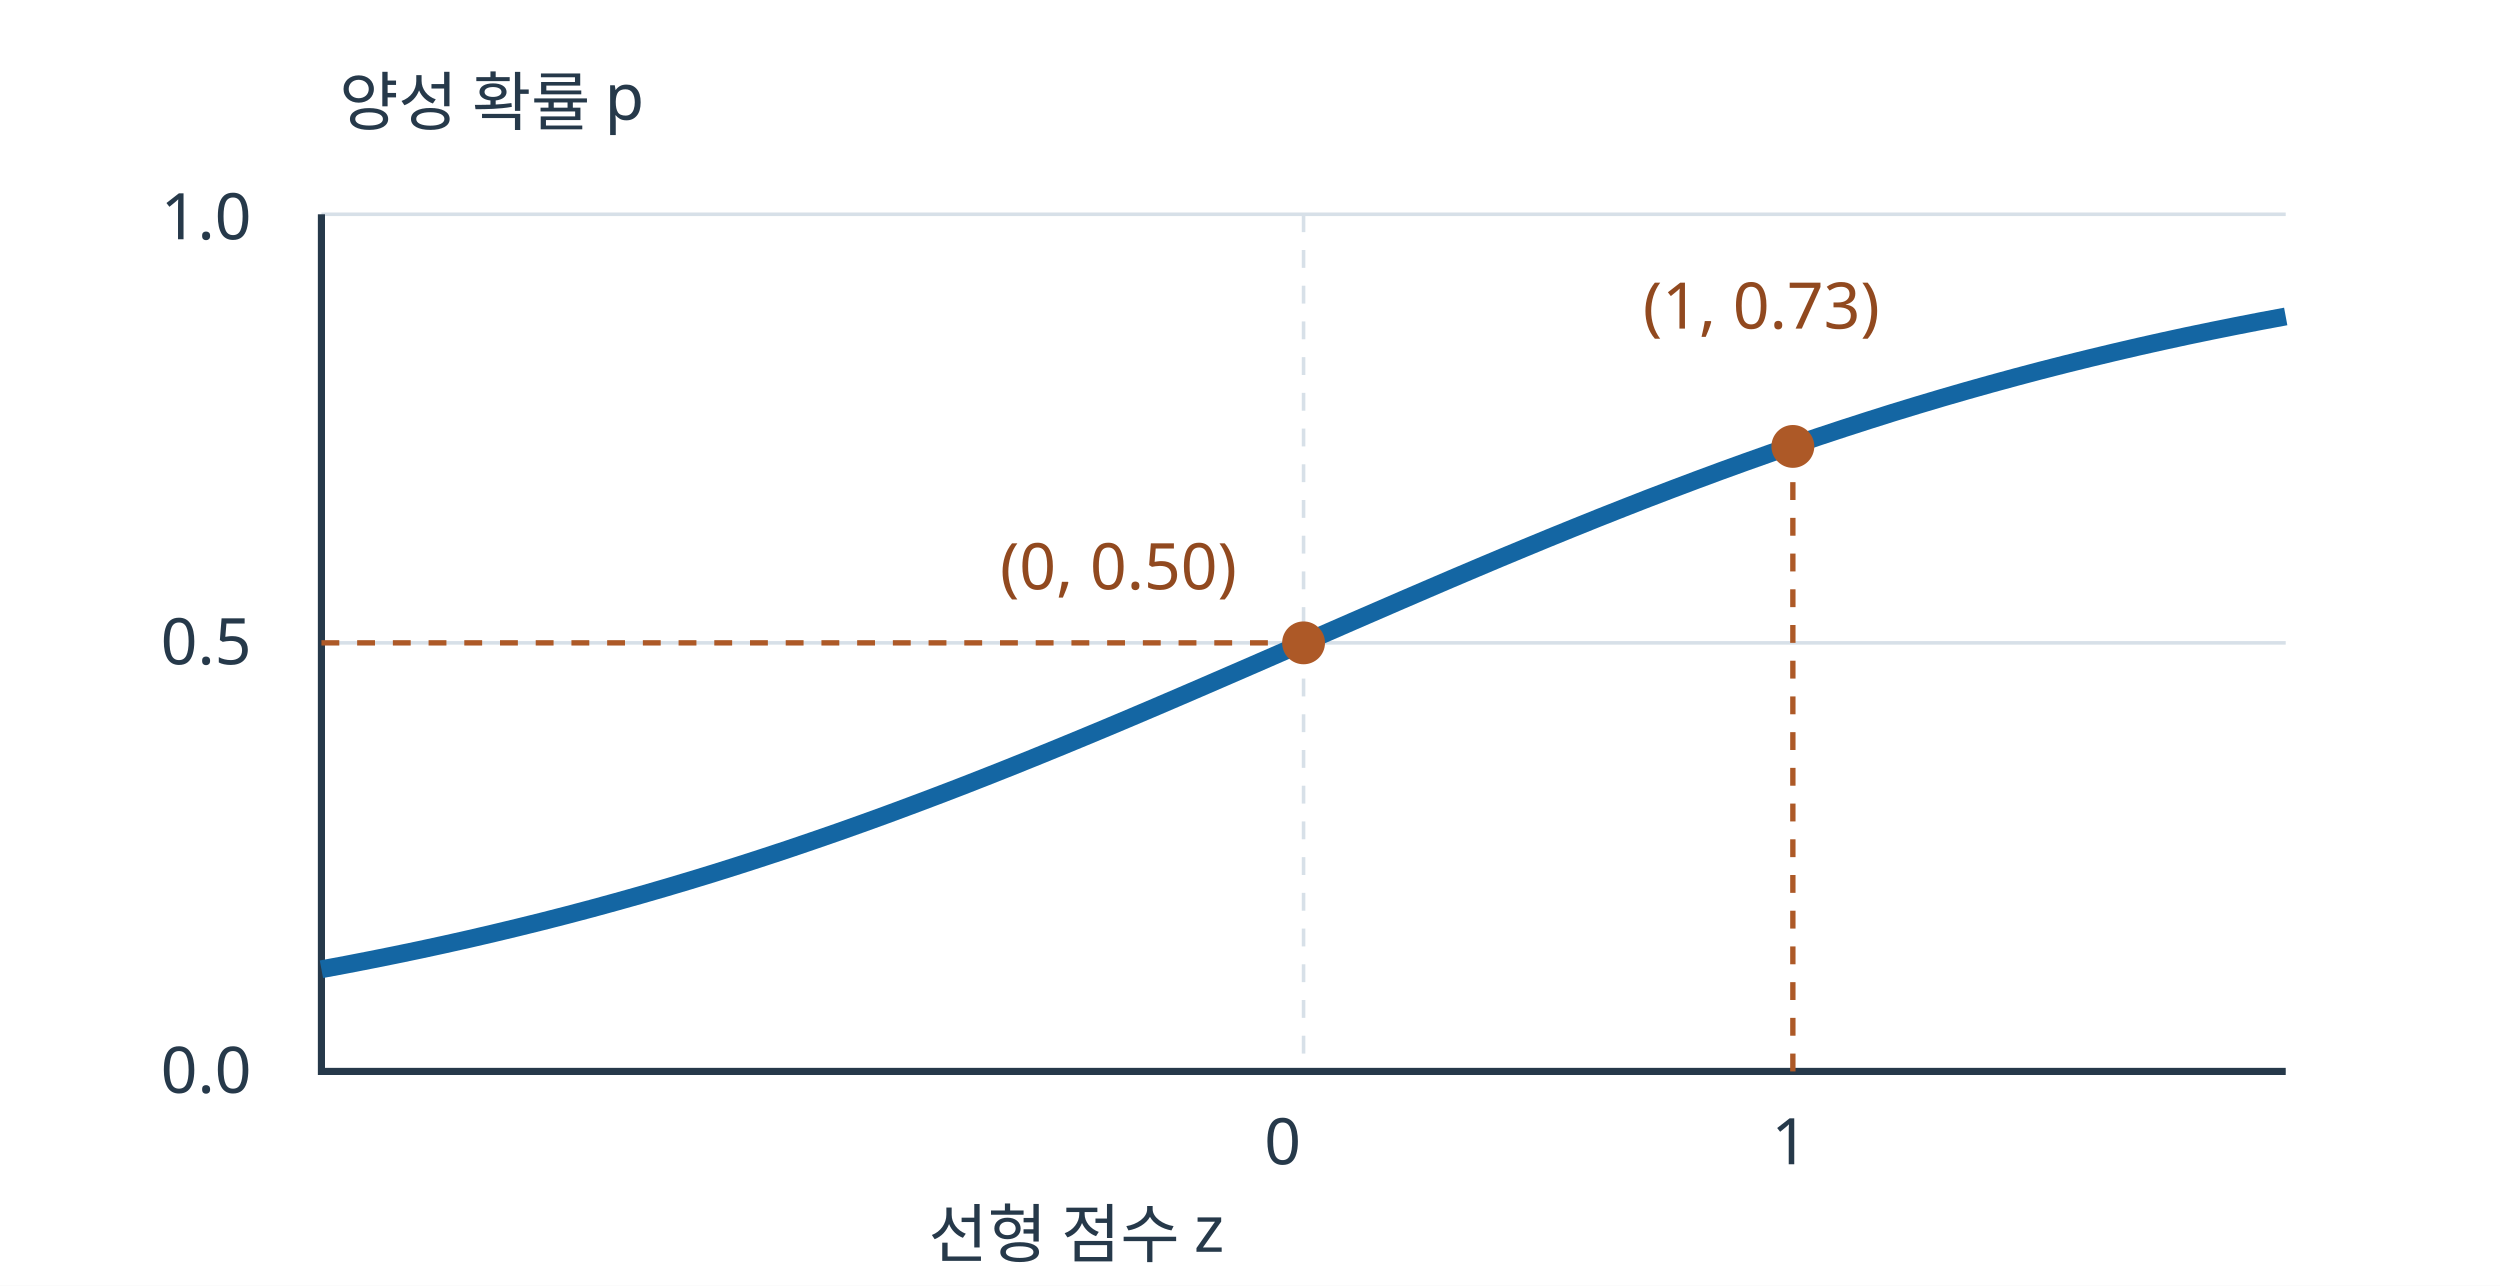
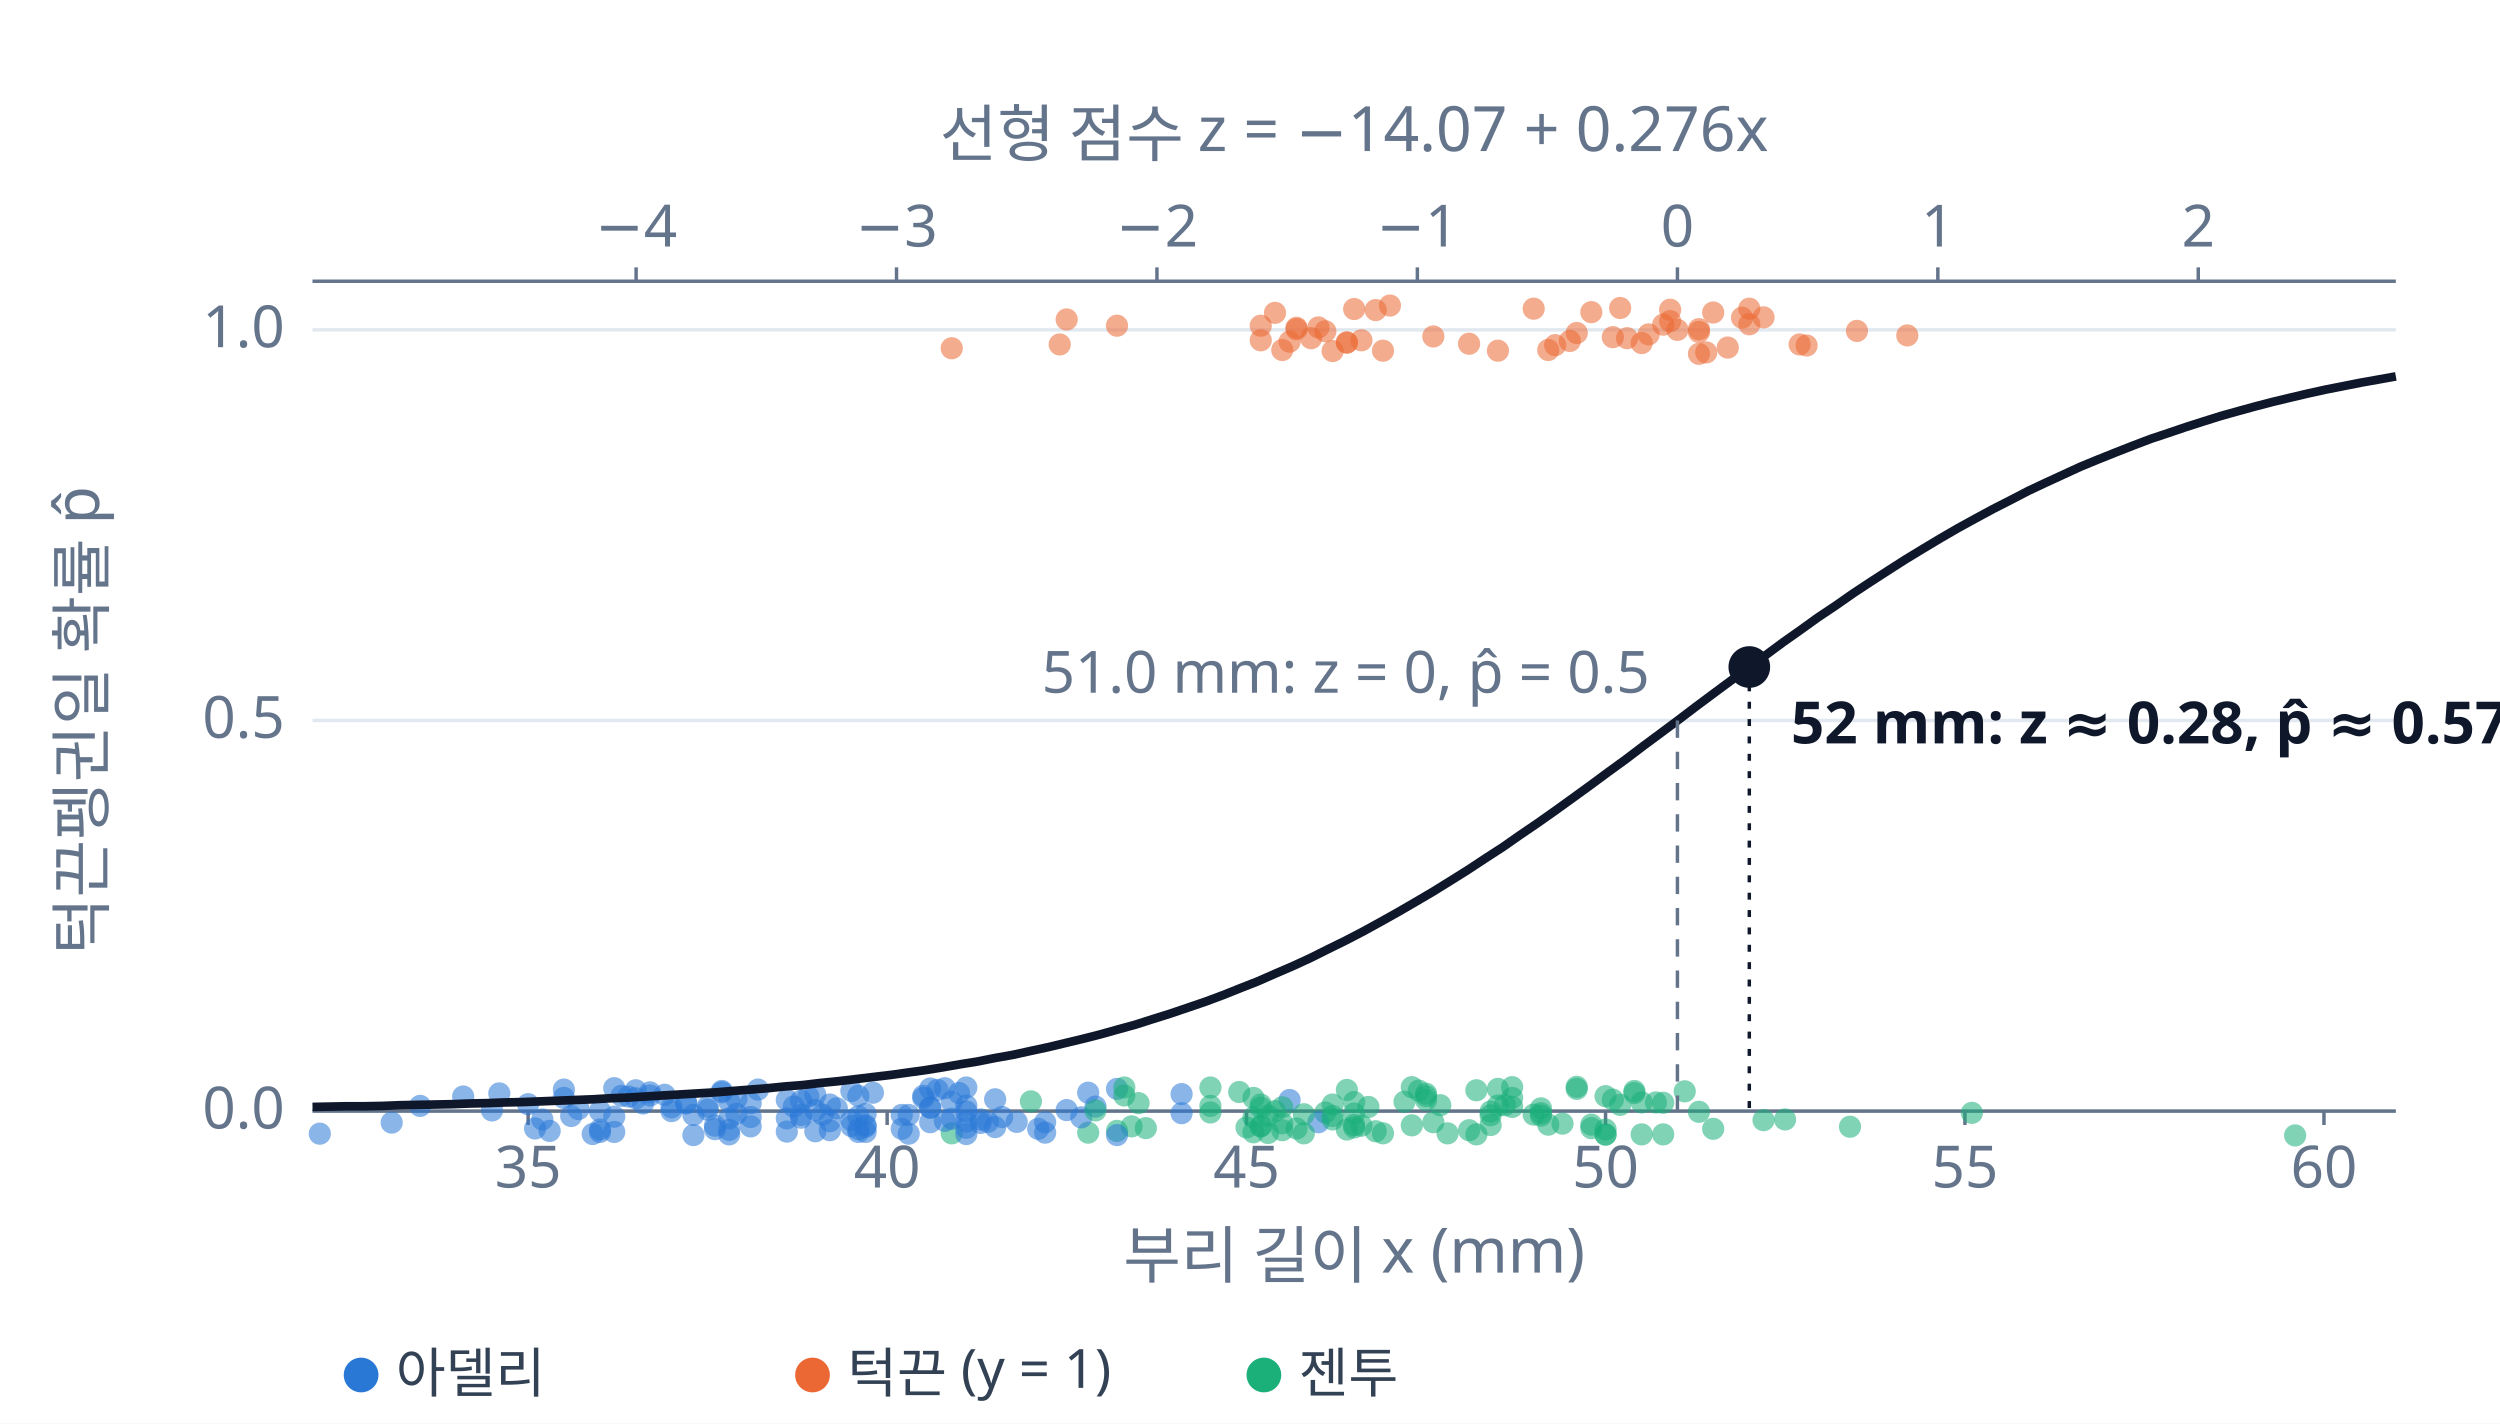
- <svg xmlns="http://www.w3.org/2000/svg" viewBox="0 0 700 360" role="img" aria-labelledby="title desc">
-   <rect width="700" height="360" fill="#fff" />
-   <g stroke="#d7e0e8" stroke-width="1">
-     <path d="M90 60H640M90 180H640M90 300H640" />
-     <path d="M365 60V300" stroke-dasharray="5 5" />
-   </g>
-   <path d="M90 60V300H640" fill="none" stroke="#26394a" stroke-width="2" />
-   <polyline points="90.00,271.39 96.88,270.11 103.75,268.77 110.63,267.39 117.50,265.96 124.38,264.47 131.25,262.93 138.13,261.33 145.00,259.68 151.88,257.98 158.75,256.22 165.63,254.40 172.50,252.52 179.38,250.59 186.25,248.60 193.13,246.55 200.00,244.45 206.88,242.28 213.75,240.06 220.63,237.79 227.50,235.45 234.38,233.07 241.25,230.63 248.13,228.14 255.00,225.59 261.88,223.00 268.75,220.37 275.63,217.68 282.50,214.96 289.38,212.19 296.25,209.39 303.13,206.55 310.00,203.69 316.88,200.79 323.75,197.87 330.63,194.92 337.50,191.96 344.38,188.98 351.25,186.00 358.13,183.00 365.00,180.00 371.88,177.00 378.75,174.00 385.63,171.02 392.50,168.04 399.38,165.08 406.25,162.13 413.13,159.21 420.00,156.31 426.88,153.45 433.75,150.61 440.63,147.81 447.50,145.04 454.38,142.32 461.25,139.63 468.13,137.00 475.00,134.41 481.88,131.86 488.75,129.37 495.63,126.93 502.50,124.55 509.38,122.21 516.25,119.94 523.13,117.72 530.00,115.55 536.88,113.45 543.75,111.40 550.63,109.41 557.50,107.48 564.38,105.60 571.25,103.78 578.13,102.02 585.00,100.32 591.88,98.67 598.75,97.07 605.63,95.53 612.50,94.04 619.38,92.61 626.25,91.23 633.13,89.89 640.00,88.61" fill="none" stroke="#1466a3" stroke-width="5" />
-   <path d="M90 180H365M502 125V300" stroke="#ad5927" stroke-width="1.5" stroke-dasharray="5 5" />
-   <circle cx="365" cy="180" r="6" fill="#ad5927" />
-   <circle cx="502" cy="125" r="6" fill="#ad5927" />
-   <g fill="#26394a" font-family="sans-serif" font-size="18">
-     <text x="45" y="67">1.0</text>
-     <text x="45" y="186">0.5</text>
-     <text x="45" y="306">0.0</text>
-     <text x="354" y="326">0</text>
-     <text x="496" y="326">1</text>
-     <text x="260" y="352">선형 점수 z</text>
-     <text x="95" y="35">양성 확률 p</text>
-     <text x="280" y="165" fill="#91491f">(0, 0.50)</text>
-     <text x="460" y="92" fill="#91491f">(1, 0.73)</text>
-   </g>
+ <svg xmlns="http://www.w3.org/2000/svg" viewBox="0 0 720 410" width="720" height="410" font-family="Pretendard, 'Apple SD Gothic Neo', 'Malgun Gothic', 'Noto Sans KR', sans-serif" role="img" aria-label="부리 길이에 따른 턱끈펭귄 확률의 로지스틱 곡선">
+   <rect width="720" height="410" fill="#ffffff" />
+   <line x1="90" x2="690" y1="320.0" y2="320.0" stroke="#e2e8f0" stroke-width="1" />
+   <text x="82.0" y="325.0" font-size="16.8" fill="#64748b" text-anchor="end">0.0</text>
+   <line x1="90" x2="690" y1="207.5" y2="207.5" stroke="#e2e8f0" stroke-width="1" />
+   <text x="82.0" y="212.5" font-size="16.8" fill="#64748b" text-anchor="end">0.5</text>
+   <line x1="90" x2="690" y1="95.0" y2="95.0" stroke="#e2e8f0" stroke-width="1" />
+   <text x="82.0" y="100.0" font-size="16.8" fill="#64748b" text-anchor="end">1.0</text>
+   <line x1="152.1" x2="152.1" y1="320" y2="324" stroke="#64748b" />
+   <text x="152.1" y="342.0" font-size="16.8" fill="#64748b" text-anchor="middle">35</text>
+   <line x1="255.5" x2="255.5" y1="320" y2="324" stroke="#64748b" />
+   <text x="255.5" y="342.0" font-size="16.8" fill="#64748b" text-anchor="middle">40</text>
+   <line x1="359.0" x2="359.0" y1="320" y2="324" stroke="#64748b" />
+   <text x="359.0" y="342.0" font-size="16.8" fill="#64748b" text-anchor="middle">45</text>
+   <line x1="462.4" x2="462.4" y1="320" y2="324" stroke="#64748b" />
+   <text x="462.4" y="342.0" font-size="16.8" fill="#64748b" text-anchor="middle">50</text>
+   <line x1="565.9" x2="565.9" y1="320" y2="324" stroke="#64748b" />
+   <text x="565.9" y="342.0" font-size="16.8" fill="#64748b" text-anchor="middle">55</text>
+   <line x1="669.3" x2="669.3" y1="320" y2="324" stroke="#64748b" />
+   <text x="669.3" y="342.0" font-size="16.8" fill="#64748b" text-anchor="middle">60</text>
+   <line x1="90" x2="690" y1="320" y2="320" stroke="#64748b" />
+   <text x="390.0" y="368.0" font-size="18" fill="#64748b" text-anchor="middle">부리 길이 x (mm)</text>
+   <line x1="90" x2="690" y1="81" y2="81" stroke="#64748b" />
+   <line x1="183.2" x2="183.2" y1="77" y2="81" stroke="#64748b" />
+   <text x="183.2" y="71.0" font-size="16.8" fill="#64748b" text-anchor="middle">−4</text>
+   <line x1="258.2" x2="258.2" y1="77" y2="81" stroke="#64748b" />
+   <text x="258.2" y="71.0" font-size="16.8" fill="#64748b" text-anchor="middle">−3</text>
+   <line x1="333.2" x2="333.2" y1="77" y2="81" stroke="#64748b" />
+   <text x="333.2" y="71.0" font-size="16.8" fill="#64748b" text-anchor="middle">−2</text>
+   <line x1="408.2" x2="408.2" y1="77" y2="81" stroke="#64748b" />
+   <text x="408.2" y="71.0" font-size="16.8" fill="#64748b" text-anchor="middle">−1</text>
+   <line x1="483.1" x2="483.1" y1="77" y2="81" stroke="#64748b" />
+   <text x="483.1" y="71.0" font-size="16.8" fill="#64748b" text-anchor="middle">0</text>
+   <line x1="558.1" x2="558.1" y1="77" y2="81" stroke="#64748b" />
+   <text x="558.1" y="71.0" font-size="16.8" fill="#64748b" text-anchor="middle">1</text>
+   <line x1="633.1" x2="633.1" y1="77" y2="81" stroke="#64748b" />
+   <text x="633.1" y="71.0" font-size="16.8" fill="#64748b" text-anchor="middle">2</text>
+   <text x="390.0" y="45.0" font-size="18" fill="#64748b" text-anchor="middle">선형 점수 z = −14.07 + 0.276x</text>
+   <text x="30.0" y="207.5" font-size="18" fill="#64748b" text-anchor="middle" transform="rotate(-90 30 207.5)">턱끈펭귄일 확률 p̂</text>
+   <circle cx="412.8" cy="96.9" r="3.2" fill="#eb6834" fill-opacity="0.55" />
+   <circle cx="226.6" cy="316.8" r="3.2" fill="#2a78d6" fill-opacity="0.55" />
+   <circle cx="321.7" cy="313.6" r="3.2" fill="#2a78d6" fill-opacity="0.55" />
+   <circle cx="348.6" cy="313.2" r="3.2" fill="#1baf7a" fill-opacity="0.55" />
+   <circle cx="363.1" cy="324.4" r="3.2" fill="#1baf7a" fill-opacity="0.55" />
+   <circle cx="234.8" cy="325.8" r="3.2" fill="#2a78d6" fill-opacity="0.55" />
+   <circle cx="247.2" cy="321.5" r="3.2" fill="#2a78d6" fill-opacity="0.55" />
+   <circle cx="452.1" cy="98.2" r="3.2" fill="#eb6834" fill-opacity="0.55" />
+   <circle cx="443.8" cy="320.6" r="3.2" fill="#1baf7a" fill-opacity="0.55" />
+   <circle cx="383.8" cy="101.1" r="3.2" fill="#eb6834" fill-opacity="0.55" />
+   <circle cx="447.9" cy="99.4" r="3.2" fill="#eb6834" fill-opacity="0.55" />
+   <circle cx="454.1" cy="313.0" r="3.2" fill="#1baf7a" fill-opacity="0.55" />
+   <circle cx="154.1" cy="325.0" r="3.2" fill="#2a78d6" fill-opacity="0.55" />
+   <circle cx="267.9" cy="313.5" r="3.2" fill="#2a78d6" fill-opacity="0.55" />
+   <circle cx="301.0" cy="323.2" r="3.2" fill="#2a78d6" fill-opacity="0.55" />
+   <circle cx="187.2" cy="315.5" r="3.2" fill="#2a78d6" fill-opacity="0.55" />
+   <circle cx="497.6" cy="100.1" r="3.2" fill="#eb6834" fill-opacity="0.55" />
+   <circle cx="489.3" cy="95.6" r="3.2" fill="#eb6834" fill-opacity="0.55" />
+   <circle cx="210.0" cy="317.2" r="3.2" fill="#2a78d6" fill-opacity="0.55" />
+   <circle cx="193.4" cy="318.9" r="3.2" fill="#2a78d6" fill-opacity="0.55" />
+   <circle cx="272.1" cy="313.4" r="3.2" fill="#2a78d6" fill-opacity="0.55" />
+   <circle cx="313.4" cy="314.7" r="3.2" fill="#2a78d6" fill-opacity="0.55" />
+   <circle cx="377.6" cy="97.4" r="3.2" fill="#eb6834" fill-opacity="0.55" />
+   <circle cx="226.6" cy="322.1" r="3.2" fill="#2a78d6" fill-opacity="0.55" />
+   <circle cx="549.3" cy="96.6" r="3.2" fill="#eb6834" fill-opacity="0.55" />
+   <circle cx="278.3" cy="318.4" r="3.2" fill="#2a78d6" fill-opacity="0.55" />
+   <circle cx="661.0" cy="327.0" r="3.2" fill="#1baf7a" fill-opacity="0.55" />
+   <circle cx="479.0" cy="326.7" r="3.2" fill="#1baf7a" fill-opacity="0.55" />
+   <circle cx="245.2" cy="322.6" r="3.2" fill="#2a78d6" fill-opacity="0.55" />
+   <circle cx="464.5" cy="97.1" r="3.2" fill="#eb6834" fill-opacity="0.55" />
+   <circle cx="507.9" cy="322.6" r="3.2" fill="#1baf7a" fill-opacity="0.55" />
+   <circle cx="503.8" cy="93.4" r="3.2" fill="#eb6834" fill-opacity="0.55" />
+   <circle cx="143.8" cy="314.9" r="3.2" fill="#2a78d6" fill-opacity="0.55" />
+   <circle cx="284.5" cy="323.1" r="3.2" fill="#2a78d6" fill-opacity="0.55" />
+   <circle cx="348.6" cy="320.4" r="3.2" fill="#1baf7a" fill-opacity="0.55" />
+   <circle cx="274.1" cy="317.3" r="3.2" fill="#2a78d6" fill-opacity="0.55" />
+   <circle cx="373.4" cy="94.8" r="3.2" fill="#eb6834" fill-opacity="0.55" />
+   <circle cx="239.0" cy="325.5" r="3.2" fill="#2a78d6" fill-opacity="0.55" />
+   <circle cx="361.0" cy="326.1" r="3.2" fill="#1baf7a" fill-opacity="0.55" />
+   <circle cx="152.1" cy="318.0" r="3.2" fill="#2a78d6" fill-opacity="0.55" />
+   <circle cx="236.9" cy="321.0" r="3.2" fill="#2a78d6" fill-opacity="0.55" />
+   <circle cx="481.0" cy="92.5" r="3.2" fill="#eb6834" fill-opacity="0.55" />
+   <circle cx="365.2" cy="321.3" r="3.2" fill="#1baf7a" fill-opacity="0.55" />
+   <circle cx="216.2" cy="317.7" r="3.2" fill="#2a78d6" fill-opacity="0.55" />
+   <circle cx="121.0" cy="318.5" r="3.2" fill="#2a78d6" fill-opacity="0.55" />
+   <circle cx="423.1" cy="325.5" r="3.2" fill="#1baf7a" fill-opacity="0.55" />
+   <circle cx="361.0" cy="316.2" r="3.2" fill="#1baf7a" fill-opacity="0.55" />
+   <circle cx="216.2" cy="321.7" r="3.2" fill="#2a78d6" fill-opacity="0.55" />
+   <circle cx="245.2" cy="314.2" r="3.2" fill="#2a78d6" fill-opacity="0.55" />
+   <circle cx="359.0" cy="324.7" r="3.2" fill="#1baf7a" fill-opacity="0.55" />
+   <circle cx="423.1" cy="99.0" r="3.2" fill="#eb6834" fill-opacity="0.55" />
+   <circle cx="212.1" cy="316.4" r="3.2" fill="#2a78d6" fill-opacity="0.55" />
+   <circle cx="387.9" cy="325.3" r="3.2" fill="#1baf7a" fill-opacity="0.55" />
+   <circle cx="218.3" cy="313.8" r="3.2" fill="#2a78d6" fill-opacity="0.55" />
+   <circle cx="327.9" cy="317.7" r="3.2" fill="#1baf7a" fill-opacity="0.55" />
+   <circle cx="340.3" cy="315.1" r="3.2" fill="#2a78d6" fill-opacity="0.55" />
+   <circle cx="379.7" cy="94.3" r="3.2" fill="#eb6834" fill-opacity="0.55" />
+   <circle cx="406.6" cy="324.1" r="3.2" fill="#1baf7a" fill-opacity="0.55" />
+   <circle cx="435.5" cy="316.2" r="3.2" fill="#1baf7a" fill-opacity="0.55" />
+   <circle cx="466.6" cy="88.7" r="3.2" fill="#eb6834" fill-opacity="0.55" />
+   <circle cx="203.8" cy="318.7" r="3.2" fill="#2a78d6" fill-opacity="0.55" />
+   <circle cx="232.8" cy="315.8" r="3.2" fill="#2a78d6" fill-opacity="0.55" />
+   <circle cx="396.2" cy="89.3" r="3.2" fill="#eb6834" fill-opacity="0.55" />
+   <circle cx="230.7" cy="321.1" r="3.2" fill="#2a78d6" fill-opacity="0.55" />
+   <circle cx="296.9" cy="317.2" r="3.2" fill="#1baf7a" fill-opacity="0.55" />
+   <circle cx="156.2" cy="322.4" r="3.2" fill="#2a78d6" fill-opacity="0.55" />
+   <circle cx="181.0" cy="315.8" r="3.2" fill="#2a78d6" fill-opacity="0.55" />
+   <circle cx="313.4" cy="326.2" r="3.2" fill="#1baf7a" fill-opacity="0.55" />
+   <circle cx="363.1" cy="318.1" r="3.2" fill="#1baf7a" fill-opacity="0.55" />
+   <circle cx="356.9" cy="314.5" r="3.2" fill="#1baf7a" fill-opacity="0.55" />
+   <circle cx="311.4" cy="321.8" r="3.2" fill="#2a78d6" fill-opacity="0.55" />
+   <circle cx="247.2" cy="326.0" r="3.2" fill="#2a78d6" fill-opacity="0.55" />
+   <circle cx="443.8" cy="319.2" r="3.2" fill="#1baf7a" fill-opacity="0.55" />
+   <circle cx="274.1" cy="326.4" r="3.2" fill="#1baf7a" fill-opacity="0.55" />
+   <circle cx="172.8" cy="320.0" r="3.2" fill="#2a78d6" fill-opacity="0.55" />
+   <circle cx="363.1" cy="319.0" r="3.2" fill="#1baf7a" fill-opacity="0.55" />
+   <circle cx="288.6" cy="321.7" r="3.2" fill="#2a78d6" fill-opacity="0.55" />
+   <circle cx="489.3" cy="101.9" r="3.2" fill="#eb6834" fill-opacity="0.55" />
+   <circle cx="365.2" cy="326.3" r="3.2" fill="#1baf7a" fill-opacity="0.55" />
+   <circle cx="373.4" cy="94.4" r="3.2" fill="#eb6834" fill-opacity="0.55" />
+   <circle cx="450.0" cy="323.6" r="3.2" fill="#1baf7a" fill-opacity="0.55" />
+   <circle cx="193.4" cy="320.0" r="3.2" fill="#2a78d6" fill-opacity="0.55" />
+   <circle cx="381.7" cy="320.4" r="3.2" fill="#1baf7a" fill-opacity="0.55" />
+   <circle cx="429.3" cy="324.0" r="3.2" fill="#1baf7a" fill-opacity="0.55" />
+   <circle cx="321.7" cy="93.8" r="3.2" fill="#eb6834" fill-opacity="0.55" />
+   <circle cx="112.8" cy="323.3" r="3.2" fill="#2a78d6" fill-opacity="0.55" />
+   <circle cx="278.3" cy="323.0" r="3.2" fill="#2a78d6" fill-opacity="0.55" />
+   <circle cx="398.3" cy="101.0" r="3.2" fill="#eb6834" fill-opacity="0.55" />
+   <circle cx="187.2" cy="314.6" r="3.2" fill="#2a78d6" fill-opacity="0.55" />
+   <circle cx="379.7" cy="323.2" r="3.2" fill="#2a78d6" fill-opacity="0.55" />
+   <circle cx="431.4" cy="101.0" r="3.2" fill="#eb6834" fill-opacity="0.55" />
+   <circle cx="170.7" cy="326.6" r="3.2" fill="#2a78d6" fill-opacity="0.55" />
+   <circle cx="323.8" cy="313.2" r="3.2" fill="#1baf7a" fill-opacity="0.55" />
+   <circle cx="493.4" cy="325.1" r="3.2" fill="#1baf7a" fill-opacity="0.55" />
+   <circle cx="425.2" cy="326.7" r="3.2" fill="#1baf7a" fill-opacity="0.55" />
+   <circle cx="398.3" cy="326.4" r="3.2" fill="#1baf7a" fill-opacity="0.55" />
+   <circle cx="367.2" cy="90.1" r="3.2" fill="#eb6834" fill-opacity="0.55" />
+   <circle cx="278.3" cy="326.6" r="3.2" fill="#2a78d6" fill-opacity="0.55" />
+   <circle cx="369.3" cy="325.5" r="3.2" fill="#1baf7a" fill-opacity="0.55" />
+   <circle cx="532.8" cy="324.5" r="3.2" fill="#1baf7a" fill-opacity="0.55" />
+   <circle cx="234.8" cy="319.7" r="3.2" fill="#2a78d6" fill-opacity="0.55" />
+   <circle cx="183.1" cy="316.3" r="3.2" fill="#2a78d6" fill-opacity="0.55" />
+   <circle cx="305.2" cy="99.2" r="3.2" fill="#eb6834" fill-opacity="0.55" />
+   <circle cx="226.6" cy="325.9" r="3.2" fill="#2a78d6" fill-opacity="0.55" />
+   <circle cx="464.5" cy="316.7" r="3.2" fill="#1baf7a" fill-opacity="0.55" />
+   <circle cx="567.9" cy="320.5" r="3.2" fill="#1baf7a" fill-opacity="0.55" />
+   <circle cx="241.0" cy="319.2" r="3.2" fill="#2a78d6" fill-opacity="0.55" />
+   <circle cx="172.8" cy="326.0" r="3.2" fill="#2a78d6" fill-opacity="0.55" />
+   <circle cx="454.1" cy="313.6" r="3.2" fill="#1baf7a" fill-opacity="0.55" />
+   <circle cx="267.9" cy="323.2" r="3.2" fill="#2a78d6" fill-opacity="0.55" />
+   <circle cx="176.9" cy="321.6" r="3.2" fill="#2a78d6" fill-opacity="0.55" />
+   <circle cx="176.9" cy="313.4" r="3.2" fill="#2a78d6" fill-opacity="0.55" />
+   <circle cx="292.8" cy="323.1" r="3.2" fill="#2a78d6" fill-opacity="0.55" />
+   <circle cx="278.3" cy="313.2" r="3.2" fill="#2a78d6" fill-opacity="0.55" />
+   <circle cx="387.9" cy="98.6" r="3.2" fill="#eb6834" fill-opacity="0.55" />
+   <circle cx="489.3" cy="320.2" r="3.2" fill="#1baf7a" fill-opacity="0.55" />
+   <circle cx="249.3" cy="326.0" r="3.2" fill="#2a78d6" fill-opacity="0.55" />
+   <circle cx="387.9" cy="313.9" r="3.2" fill="#1baf7a" fill-opacity="0.55" />
+   <circle cx="278.3" cy="324.8" r="3.2" fill="#2a78d6" fill-opacity="0.55" />
+   <circle cx="503.8" cy="88.9" r="3.2" fill="#eb6834" fill-opacity="0.55" />
+   <circle cx="185.2" cy="317.8" r="3.2" fill="#2a78d6" fill-opacity="0.55" />
+   <circle cx="267.9" cy="319.0" r="3.2" fill="#2a78d6" fill-opacity="0.55" />
+   <circle cx="92.1" cy="326.5" r="3.2" fill="#2a78d6" fill-opacity="0.55" />
+   <circle cx="454.1" cy="95.9" r="3.2" fill="#eb6834" fill-opacity="0.55" />
+   <circle cx="286.6" cy="316.6" r="3.2" fill="#2a78d6" fill-opacity="0.55" />
+   <circle cx="507.9" cy="91.4" r="3.2" fill="#eb6834" fill-opacity="0.55" />
+   <circle cx="210.0" cy="325.4" r="3.2" fill="#2a78d6" fill-opacity="0.55" />
+   <circle cx="265.9" cy="316.2" r="3.2" fill="#2a78d6" fill-opacity="0.55" />
+   <circle cx="251.4" cy="314.7" r="3.2" fill="#2a78d6" fill-opacity="0.55" />
+   <circle cx="307.2" cy="92.0" r="3.2" fill="#eb6834" fill-opacity="0.55" />
+   <circle cx="429.3" cy="321.2" r="3.2" fill="#1baf7a" fill-opacity="0.55" />
+   <circle cx="249.3" cy="320.8" r="3.2" fill="#2a78d6" fill-opacity="0.55" />
+   <circle cx="363.1" cy="324.3" r="3.2" fill="#1baf7a" fill-opacity="0.55" />
+   <circle cx="212.1" cy="320.8" r="3.2" fill="#2a78d6" fill-opacity="0.55" />
+   <circle cx="230.7" cy="317.0" r="3.2" fill="#2a78d6" fill-opacity="0.55" />
+   <circle cx="363.1" cy="93.8" r="3.2" fill="#eb6834" fill-opacity="0.55" />
+   <circle cx="249.3" cy="324.5" r="3.2" fill="#2a78d6" fill-opacity="0.55" />
+   <circle cx="361.0" cy="321.8" r="3.2" fill="#1baf7a" fill-opacity="0.55" />
+   <circle cx="375.5" cy="326.4" r="3.2" fill="#1baf7a" fill-opacity="0.55" />
+   <circle cx="466.6" cy="318.2" r="3.2" fill="#1baf7a" fill-opacity="0.55" />
+   <circle cx="390.0" cy="320.7" r="3.2" fill="#1baf7a" fill-opacity="0.55" />
+   <circle cx="474.8" cy="96.3" r="3.2" fill="#eb6834" fill-opacity="0.55" />
+   <circle cx="458.3" cy="324.9" r="3.2" fill="#1baf7a" fill-opacity="0.55" />
+   <circle cx="410.7" cy="315.0" r="3.2" fill="#1baf7a" fill-opacity="0.55" />
+   <circle cx="315.5" cy="318.7" r="3.2" fill="#2a78d6" fill-opacity="0.55" />
+   <circle cx="158.3" cy="325.7" r="3.2" fill="#2a78d6" fill-opacity="0.55" />
+   <circle cx="431.4" cy="313.6" r="3.2" fill="#1baf7a" fill-opacity="0.55" />
+   <circle cx="520.3" cy="99.5" r="3.2" fill="#eb6834" fill-opacity="0.55" />
+   <circle cx="394.1" cy="318.8" r="3.2" fill="#1baf7a" fill-opacity="0.55" />
+   <circle cx="286.6" cy="324.6" r="3.2" fill="#2a78d6" fill-opacity="0.55" />
+   <circle cx="435.5" cy="313.1" r="3.2" fill="#1baf7a" fill-opacity="0.55" />
+   <circle cx="239.0" cy="318.1" r="3.2" fill="#2a78d6" fill-opacity="0.55" />
+   <circle cx="408.6" cy="314.1" r="3.2" fill="#1baf7a" fill-opacity="0.55" />
+   <circle cx="210.0" cy="322.1" r="3.2" fill="#2a78d6" fill-opacity="0.55" />
+   <circle cx="371.4" cy="316.8" r="3.2" fill="#2a78d6" fill-opacity="0.55" />
+   <circle cx="272.1" cy="322.8" r="3.2" fill="#2a78d6" fill-opacity="0.55" />
+   <circle cx="301.0" cy="326.2" r="3.2" fill="#2a78d6" fill-opacity="0.55" />
+   <circle cx="470.7" cy="314.8" r="3.2" fill="#1baf7a" fill-opacity="0.55" />
+   <circle cx="299.0" cy="325.1" r="3.2" fill="#2a78d6" fill-opacity="0.55" />
+   <circle cx="162.4" cy="313.8" r="3.2" fill="#2a78d6" fill-opacity="0.55" />
+   <circle cx="414.8" cy="318.3" r="3.2" fill="#1baf7a" fill-opacity="0.55" />
+   <circle cx="267.9" cy="319.0" r="3.2" fill="#2a78d6" fill-opacity="0.55" />
+   <circle cx="489.3" cy="94.8" r="3.2" fill="#eb6834" fill-opacity="0.55" />
+   <circle cx="472.8" cy="326.7" r="3.2" fill="#1baf7a" fill-opacity="0.55" />
+   <circle cx="445.9" cy="323.9" r="3.2" fill="#1baf7a" fill-opacity="0.55" />
+   <circle cx="404.5" cy="317.3" r="3.2" fill="#1baf7a" fill-opacity="0.55" />
+   <circle cx="410.7" cy="316.8" r="3.2" fill="#1baf7a" fill-opacity="0.55" />
+   <circle cx="259.7" cy="325.1" r="3.2" fill="#2a78d6" fill-opacity="0.55" />
+   <circle cx="462.4" cy="325.3" r="3.2" fill="#1baf7a" fill-opacity="0.55" />
+   <circle cx="278.3" cy="320.1" r="3.2" fill="#2a78d6" fill-opacity="0.55" />
+   <circle cx="197.6" cy="317.8" r="3.2" fill="#2a78d6" fill-opacity="0.55" />
+   <circle cx="199.7" cy="326.9" r="3.2" fill="#2a78d6" fill-opacity="0.55" />
+   <circle cx="390.0" cy="317.4" r="3.2" fill="#1baf7a" fill-opacity="0.55" />
+   <circle cx="179.0" cy="315.6" r="3.2" fill="#2a78d6" fill-opacity="0.55" />
+   <circle cx="172.8" cy="325.3" r="3.2" fill="#2a78d6" fill-opacity="0.55" />
+   <circle cx="216.2" cy="324.4" r="3.2" fill="#2a78d6" fill-opacity="0.55" />
+   <circle cx="468.6" cy="97.4" r="3.2" fill="#eb6834" fill-opacity="0.55" />
+   <circle cx="416.9" cy="326.4" r="3.2" fill="#1baf7a" fill-opacity="0.55" />
+   <circle cx="176.9" cy="326.0" r="3.2" fill="#2a78d6" fill-opacity="0.55" />
+   <circle cx="369.3" cy="323.5" r="3.2" fill="#1baf7a" fill-opacity="0.55" />
+   <circle cx="373.4" cy="325.0" r="3.2" fill="#1baf7a" fill-opacity="0.55" />
+   <circle cx="501.7" cy="91.5" r="3.2" fill="#eb6834" fill-opacity="0.55" />
+   <circle cx="493.4" cy="90.0" r="3.2" fill="#eb6834" fill-opacity="0.55" />
+   <circle cx="282.4" cy="322.4" r="3.2" fill="#2a78d6" fill-opacity="0.55" />
+   <circle cx="392.1" cy="98.0" r="3.2" fill="#eb6834" fill-opacity="0.55" />
+   <circle cx="234.8" cy="315.3" r="3.2" fill="#2a78d6" fill-opacity="0.55" />
+   <circle cx="348.6" cy="318.5" r="3.2" fill="#1baf7a" fill-opacity="0.55" />
+   <circle cx="321.7" cy="325.7" r="3.2" fill="#1baf7a" fill-opacity="0.55" />
+   <circle cx="375.5" cy="320.9" r="3.2" fill="#1baf7a" fill-opacity="0.55" />
+   <circle cx="199.7" cy="321.1" r="3.2" fill="#2a78d6" fill-opacity="0.55" />
+   <circle cx="462.4" cy="315.7" r="3.2" fill="#1baf7a" fill-opacity="0.55" />
+   <circle cx="381.7" cy="95.4" r="3.2" fill="#eb6834" fill-opacity="0.55" />
+   <circle cx="534.8" cy="95.3" r="3.2" fill="#eb6834" fill-opacity="0.55" />
+   <circle cx="481.0" cy="89.2" r="3.2" fill="#eb6834" fill-opacity="0.55" />
+   <circle cx="462.4" cy="326.7" r="3.2" fill="#1baf7a" fill-opacity="0.55" />
+   <circle cx="441.7" cy="321.0" r="3.2" fill="#1baf7a" fill-opacity="0.55" />
+   <circle cx="406.6" cy="313.1" r="3.2" fill="#1baf7a" fill-opacity="0.55" />
+   <circle cx="472.8" cy="98.8" r="3.2" fill="#eb6834" fill-opacity="0.55" />
+   <circle cx="210.0" cy="326.7" r="3.2" fill="#2a78d6" fill-opacity="0.55" />
+   <circle cx="443.8" cy="321.3" r="3.2" fill="#1baf7a" fill-opacity="0.55" />
+   <circle cx="476.9" cy="317.5" r="3.2" fill="#1baf7a" fill-opacity="0.55" />
+   <circle cx="247.2" cy="315.6" r="3.2" fill="#2a78d6" fill-opacity="0.55" />
+   <circle cx="514.1" cy="322.4" r="3.2" fill="#1baf7a" fill-opacity="0.55" />
+   <circle cx="410.7" cy="315.7" r="3.2" fill="#1baf7a" fill-opacity="0.55" />
+   <circle cx="261.7" cy="321.1" r="3.2" fill="#2a78d6" fill-opacity="0.55" />
+   <circle cx="383.8" cy="321.4" r="3.2" fill="#1baf7a" fill-opacity="0.55" />
+   <circle cx="261.7" cy="326.5" r="3.2" fill="#2a78d6" fill-opacity="0.55" />
+   <circle cx="390.0" cy="89.0" r="3.2" fill="#eb6834" fill-opacity="0.55" />
+   <circle cx="367.2" cy="320.0" r="3.2" fill="#1baf7a" fill-opacity="0.55" />
+   <circle cx="371.4" cy="98.4" r="3.2" fill="#eb6834" fill-opacity="0.55" />
+   <circle cx="323.8" cy="315.5" r="3.2" fill="#1baf7a" fill-opacity="0.55" />
+   <circle cx="431.4" cy="318.4" r="3.2" fill="#1baf7a" fill-opacity="0.55" />
+   <circle cx="441.7" cy="88.9" r="3.2" fill="#eb6834" fill-opacity="0.55" />
+   <circle cx="412.8" cy="323.2" r="3.2" fill="#1baf7a" fill-opacity="0.55" />
+   <circle cx="207.9" cy="314.2" r="3.2" fill="#2a78d6" fill-opacity="0.55" />
+   <circle cx="479.0" cy="93.5" r="3.2" fill="#eb6834" fill-opacity="0.55" />
+   <circle cx="247.2" cy="325.2" r="3.2" fill="#2a78d6" fill-opacity="0.55" />
+   <circle cx="203.8" cy="319.6" r="3.2" fill="#2a78d6" fill-opacity="0.55" />
+   <circle cx="369.3" cy="100.8" r="3.2" fill="#eb6834" fill-opacity="0.55" />
+   <circle cx="387.9" cy="98.7" r="3.2" fill="#eb6834" fill-opacity="0.55" />
+   <circle cx="445.9" cy="100.8" r="3.2" fill="#eb6834" fill-opacity="0.55" />
+   <circle cx="276.2" cy="314.8" r="3.2" fill="#2a78d6" fill-opacity="0.55" />
+   <circle cx="425.2" cy="314.0" r="3.2" fill="#1baf7a" fill-opacity="0.55" />
+   <circle cx="183.1" cy="314.0" r="3.2" fill="#2a78d6" fill-opacity="0.55" />
+   <circle cx="205.9" cy="325.2" r="3.2" fill="#2a78d6" fill-opacity="0.55" />
+   <circle cx="230.7" cy="321.9" r="3.2" fill="#2a78d6" fill-opacity="0.55" />
+   <circle cx="483.1" cy="95.0" r="3.2" fill="#eb6834" fill-opacity="0.55" />
+   <circle cx="191.4" cy="315.3" r="3.2" fill="#2a78d6" fill-opacity="0.55" />
+   <circle cx="383.8" cy="322.4" r="3.2" fill="#1baf7a" fill-opacity="0.55" />
+   <circle cx="472.8" cy="317.5" r="3.2" fill="#1baf7a" fill-opacity="0.55" />
+   <circle cx="363.1" cy="98.0" r="3.2" fill="#eb6834" fill-opacity="0.55" />
+   <circle cx="166.6" cy="319.4" r="3.2" fill="#2a78d6" fill-opacity="0.55" />
+   <circle cx="429.3" cy="320.1" r="3.2" fill="#1baf7a" fill-opacity="0.55" />
+   <circle cx="249.3" cy="324.1" r="3.2" fill="#2a78d6" fill-opacity="0.55" />
+   <circle cx="485.2" cy="314.3" r="3.2" fill="#1baf7a" fill-opacity="0.55" />
+   <circle cx="259.7" cy="321.1" r="3.2" fill="#2a78d6" fill-opacity="0.55" />
+   <circle cx="133.4" cy="315.8" r="3.2" fill="#2a78d6" fill-opacity="0.55" />
+   <circle cx="245.2" cy="324.3" r="3.2" fill="#2a78d6" fill-opacity="0.55" />
+   <circle cx="141.7" cy="319.8" r="3.2" fill="#2a78d6" fill-opacity="0.55" />
+   <circle cx="462.4" cy="326.8" r="3.2" fill="#1baf7a" fill-opacity="0.55" />
+   <circle cx="265.9" cy="315.6" r="3.2" fill="#2a78d6" fill-opacity="0.55" />
+   <circle cx="491.4" cy="101.5" r="3.2" fill="#eb6834" fill-opacity="0.55" />
+   <circle cx="392.1" cy="324.2" r="3.2" fill="#1baf7a" fill-opacity="0.55" />
+   <circle cx="307.2" cy="319.7" r="3.2" fill="#2a78d6" fill-opacity="0.55" />
+   <circle cx="325.9" cy="324.4" r="3.2" fill="#1baf7a" fill-opacity="0.55" />
+   <circle cx="164.5" cy="321.4" r="3.2" fill="#2a78d6" fill-opacity="0.55" />
+   <circle cx="274.1" cy="322.2" r="3.2" fill="#2a78d6" fill-opacity="0.55" />
+   <circle cx="396.2" cy="325.8" r="3.2" fill="#1baf7a" fill-opacity="0.55" />
+   <circle cx="270.0" cy="313.9" r="3.2" fill="#2a78d6" fill-opacity="0.55" />
+   <circle cx="390.0" cy="324.7" r="3.2" fill="#1baf7a" fill-opacity="0.55" />
+   <circle cx="433.4" cy="318.3" r="3.2" fill="#1baf7a" fill-opacity="0.55" />
+   <circle cx="479.0" cy="317.6" r="3.2" fill="#1baf7a" fill-opacity="0.55" />
+   <circle cx="321.7" cy="326.9" r="3.2" fill="#2a78d6" fill-opacity="0.55" />
+   <circle cx="458.3" cy="323.9" r="3.2" fill="#1baf7a" fill-opacity="0.55" />
+   <circle cx="315.5" cy="319.8" r="3.2" fill="#1baf7a" fill-opacity="0.55" />
+   <circle cx="369.3" cy="318.9" r="3.2" fill="#1baf7a" fill-opacity="0.55" />
+   <circle cx="274.1" cy="100.3" r="3.2" fill="#eb6834" fill-opacity="0.55" />
+   <circle cx="470.7" cy="314.2" r="3.2" fill="#1baf7a" fill-opacity="0.55" />
+   <circle cx="239.0" cy="322.9" r="3.2" fill="#2a78d6" fill-opacity="0.55" />
+   <circle cx="390.0" cy="324.0" r="3.2" fill="#1baf7a" fill-opacity="0.55" />
+   <circle cx="518.3" cy="99.2" r="3.2" fill="#eb6834" fill-opacity="0.55" />
+   <circle cx="197.6" cy="317.5" r="3.2" fill="#2a78d6" fill-opacity="0.55" />
+   <circle cx="205.9" cy="324.2" r="3.2" fill="#2a78d6" fill-opacity="0.55" />
+   <circle cx="162.4" cy="316.2" r="3.2" fill="#2a78d6" fill-opacity="0.55" />
+   <circle cx="383.8" cy="318.1" r="3.2" fill="#1baf7a" fill-opacity="0.55" />
+   <circle cx="435.5" cy="318.8" r="3.2" fill="#1baf7a" fill-opacity="0.55" />
+   <circle cx="340.3" cy="320.6" r="3.2" fill="#2a78d6" fill-opacity="0.55" />
+   <circle cx="207.9" cy="314.6" r="3.2" fill="#2a78d6" fill-opacity="0.55" />
+   <circle cx="228.6" cy="318.7" r="3.2" fill="#2a78d6" fill-opacity="0.55" />
+   <circle cx="400.3" cy="88.0" r="3.2" fill="#eb6834" fill-opacity="0.55" />
+   <circle cx="282.4" cy="323.4" r="3.2" fill="#2a78d6" fill-opacity="0.55" />
+   <circle cx="330.0" cy="324.9" r="3.2" fill="#1baf7a" fill-opacity="0.55" />
+   <circle cx="458.3" cy="89.9" r="3.2" fill="#eb6834" fill-opacity="0.55" />
+   <polyline fill="none" stroke="#0f172a" stroke-width="2.5" points="90.0,318.8 95.0,318.7 100.1,318.6 105.1,318.6 110.2,318.5 115.2,318.3 120.3,318.2 125.3,318.1 130.3,318.0 135.4,317.8 140.4,317.7 145.5,317.5 150.5,317.4 155.5,317.2 160.6,317.0 165.6,316.8 170.7,316.6 175.7,316.3 180.8,316.1 185.8,315.8 190.8,315.5 195.9,315.2 200.9,314.9 206.0,314.6 211.0,314.2 216.1,313.8 221.1,313.4 226.1,312.9 231.2,312.5 236.2,311.9 241.3,311.4 246.3,310.8 251.3,310.2 256.4,309.6 261.4,308.9 266.5,308.2 271.5,307.4 276.6,306.5 281.6,305.7 286.6,304.7 291.7,303.8 296.7,302.7 301.8,301.6 306.8,300.4 311.8,299.2 316.9,297.9 321.9,296.5 327.0,295.1 332.0,293.5 337.1,291.9 342.1,290.2 347.1,288.5 352.2,286.6 357.2,284.6 362.3,282.6 367.3,280.4 372.4,278.2 377.4,275.9 382.4,273.4 387.5,270.9 392.5,268.3 397.6,265.5 402.6,262.7 407.6,259.8 412.7,256.8 417.7,253.7 422.8,250.5 427.8,247.2 432.9,243.9 437.9,240.4 442.9,237.0 448.0,233.4 453.0,229.8 458.1,226.1 463.1,222.4 468.2,218.7 473.2,214.9 478.2,211.2 483.3,207.4 488.3,203.6 493.4,199.8 498.4,196.1 503.4,192.4 508.5,188.7 513.5,185.0 518.6,181.4 523.6,177.8 528.7,174.4 533.7,170.9 538.7,167.6 543.8,164.3 548.8,161.1 553.9,158.0 558.9,155.0 563.9,152.1 569.0,149.3 574.0,146.6 579.1,144.0 584.1,141.4 589.2,139.0 594.2,136.7 599.2,134.4 604.3,132.3 609.3,130.3 614.4,128.3 619.4,126.4 624.5,124.7 629.5,123.0 634.5,121.4 639.6,119.8 644.6,118.4 649.7,117.0 654.7,115.7 659.7,114.5 664.8,113.3 669.8,112.2 674.9,111.2 679.9,110.2 685.0,109.3 690.0,108.4" />
+   <line x1="483.1" x2="483.1" y1="207.5" y2="320" stroke="#64748b" stroke-dasharray="5 4" />
+   <line x1="503.8" x2="503.8" y1="192.1" y2="320" stroke="#0f172a" stroke-dasharray="2 3" />
+   <circle cx="503.8" cy="192.1" r="6" fill="#0f172a" />
+   <text x="515.8" y="214.1" font-size="16.8" fill="#0f172a" text-anchor="start" font-weight="600">52 mm: z ≈ 0.28, p̂ ≈ 0.57</text>
+   <text x="475.1" y="199.5" font-size="16.8" fill="#64748b" text-anchor="end">51.0 mm: z = 0, p̂ = 0.5</text>
+   <circle cx="104" cy="396" r="5" fill="#2a78d6" />
+   <text x="114.0" y="401.0" font-size="15.6" fill="#334155" text-anchor="start">아델리</text>
+   <circle cx="234" cy="396" r="5" fill="#eb6834" />
+   <text x="244.0" y="401.0" font-size="15.6" fill="#334155" text-anchor="start">턱끈 (y = 1)</text>
+   <circle cx="364" cy="396" r="5" fill="#1baf7a" />
+   <text x="374.0" y="401.0" font-size="15.6" fill="#334155" text-anchor="start">젠투</text>
</svg>
